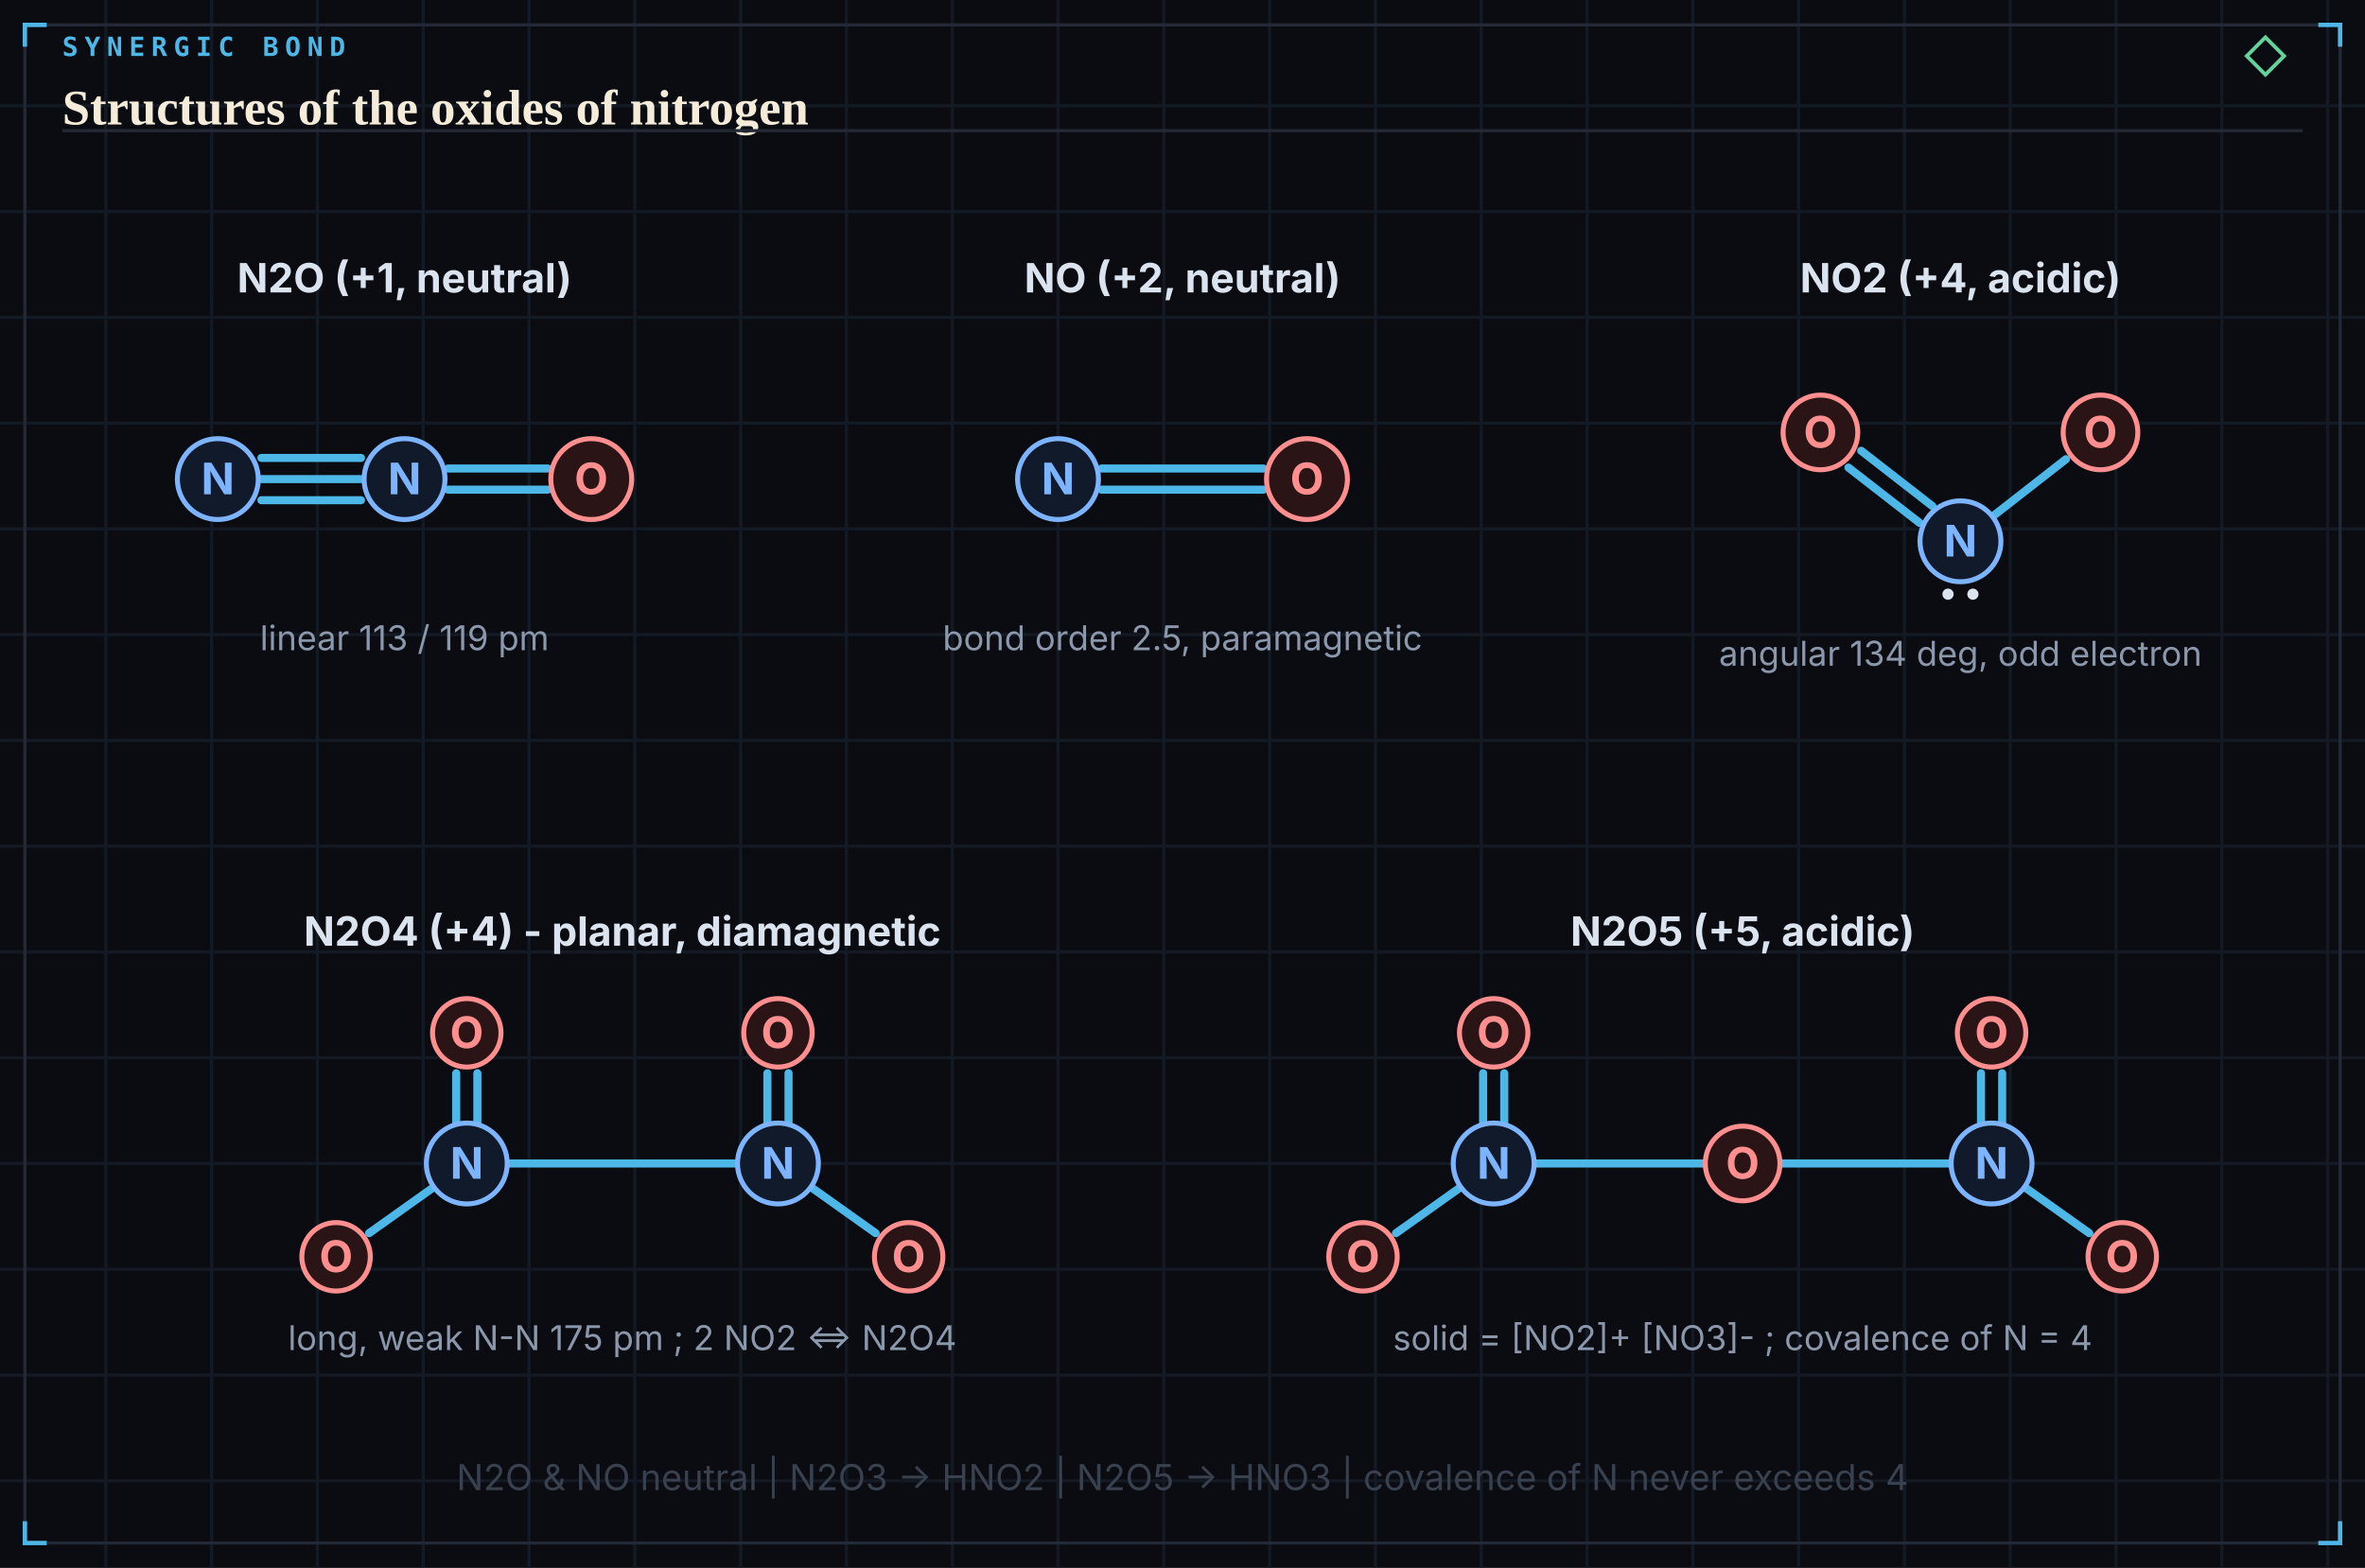
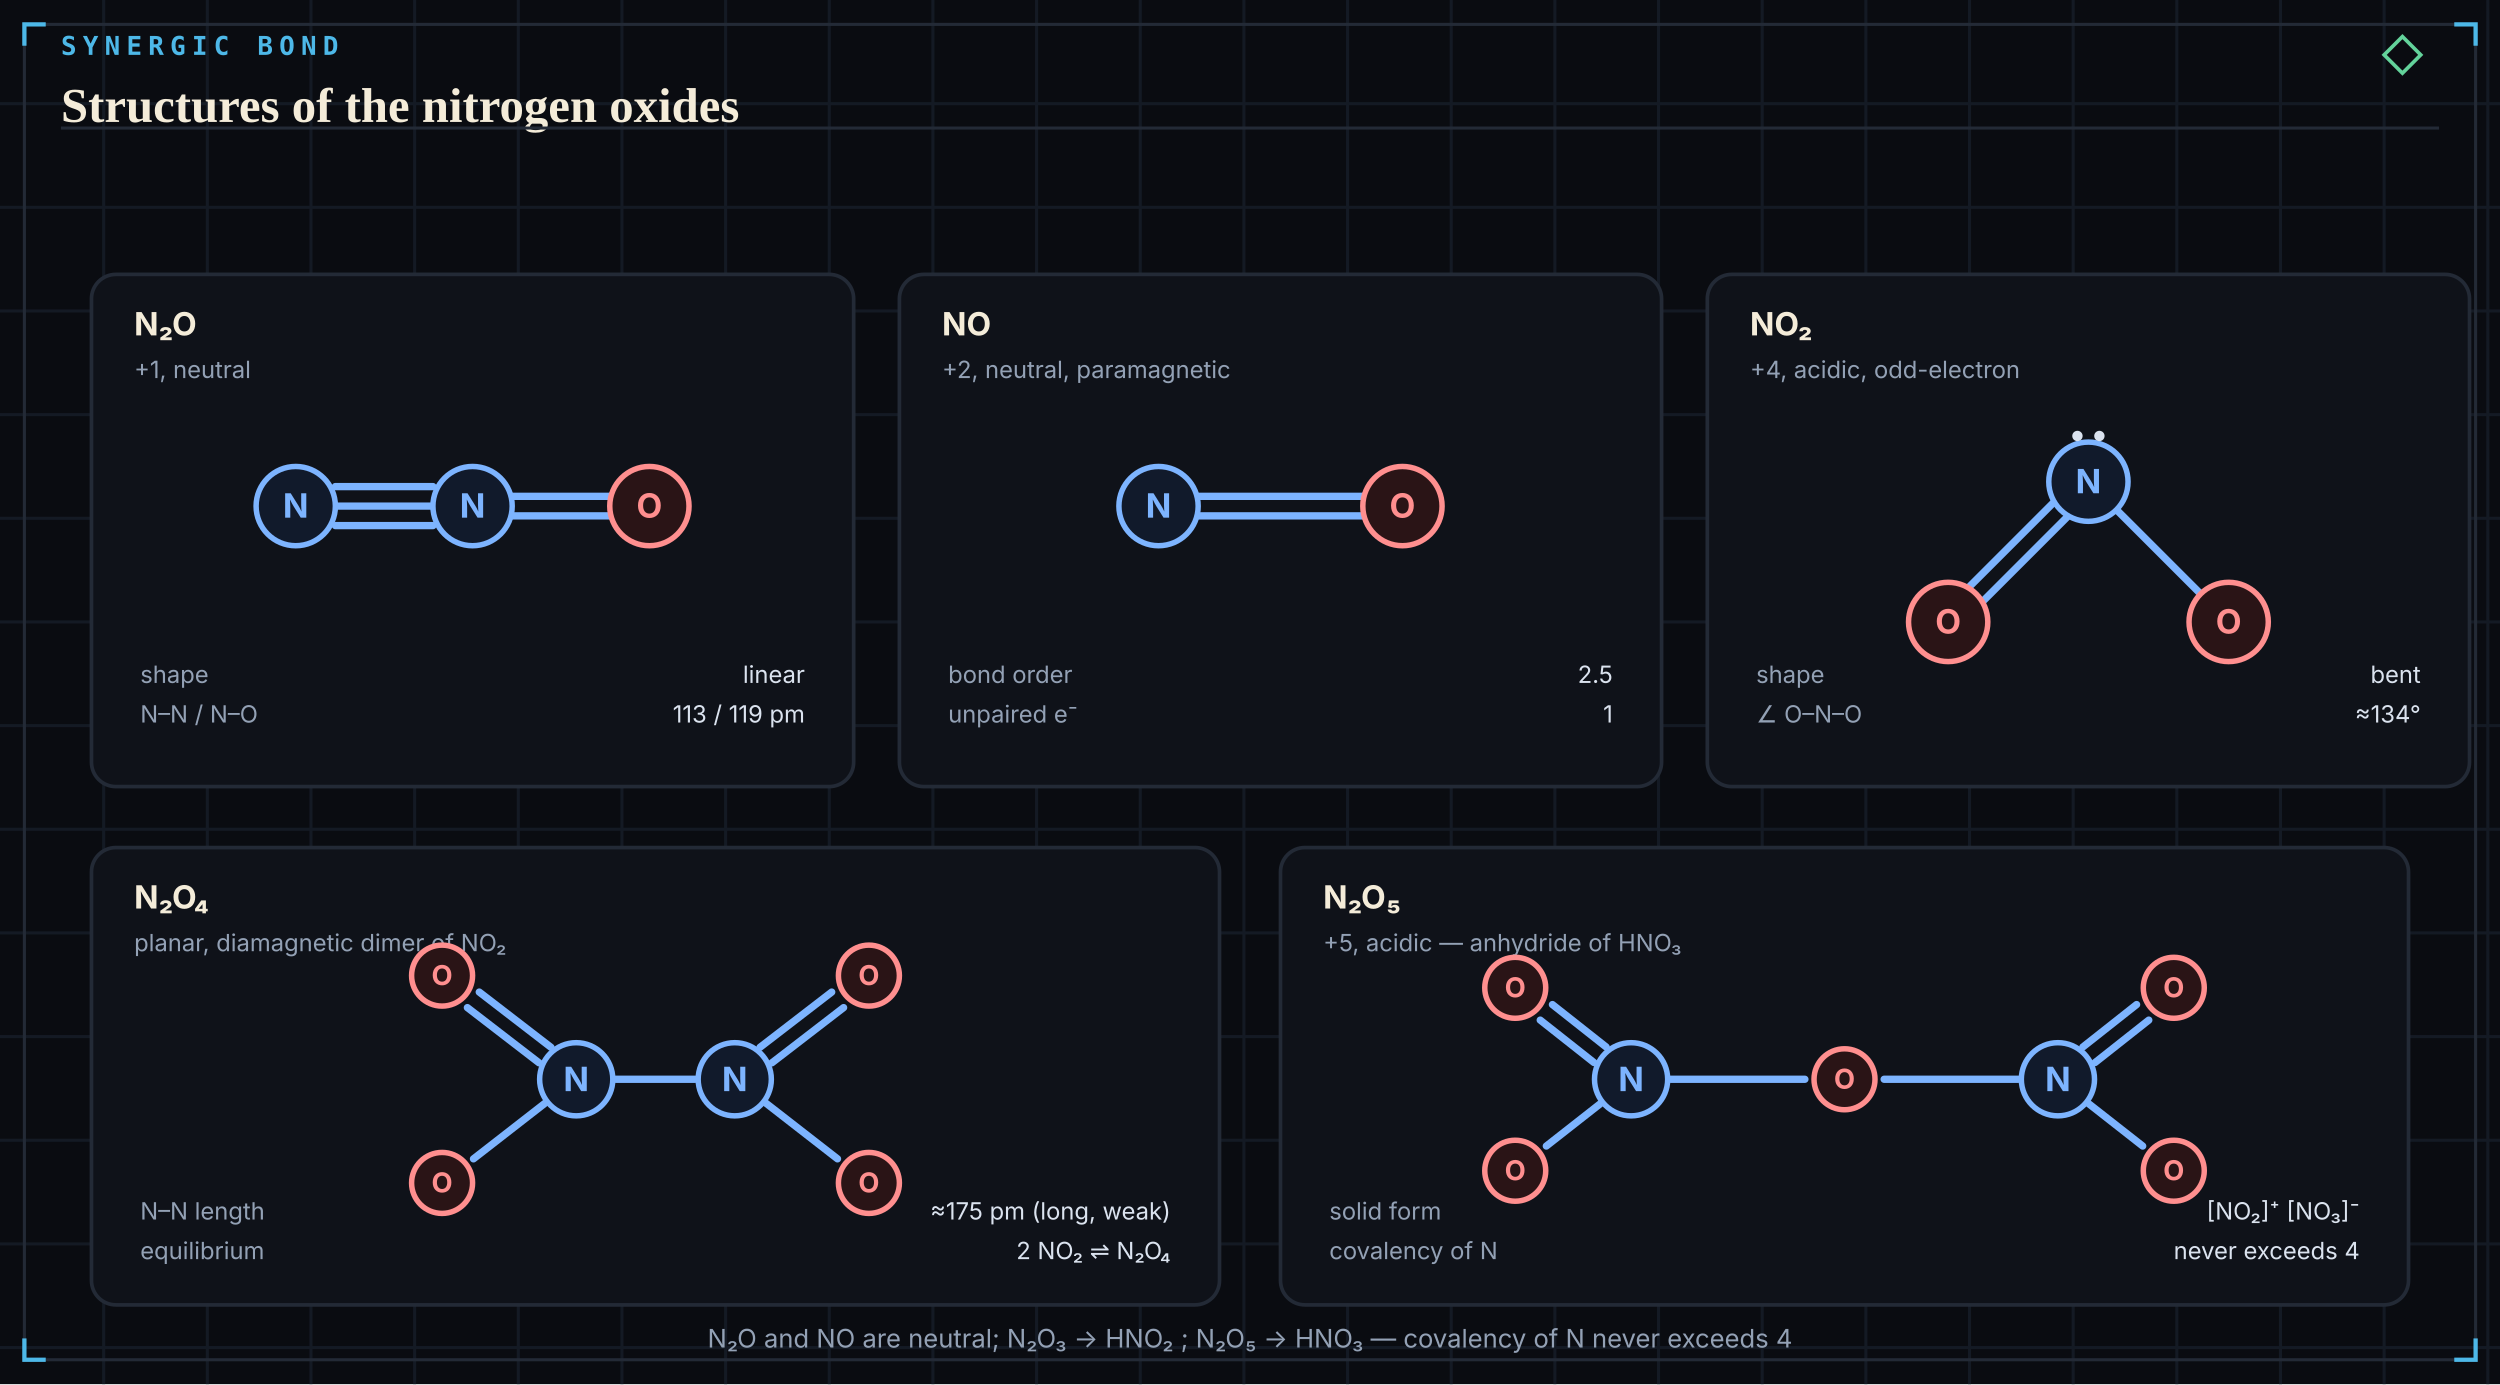
- <svg xmlns="http://www.w3.org/2000/svg" width="760" height="504" viewBox="0 0 760 504" font-family="'Inter','Helvetica Neue',Arial,'DejaVu Sans',sans-serif">
-   <rect width="760" height="504" fill="#0a0c11" />
+ <svg xmlns="http://www.w3.org/2000/svg" width="820" height="454" viewBox="0 0 820 454" font-family="'Inter','Helvetica Neue',Arial,'DejaVu Sans',sans-serif">
+   <rect width="820" height="454" fill="#0a0c11" />
  <g stroke="#141a24" stroke-width="1">
-     <line x1="34" y1="0" x2="34" y2="504" />
-     <line x1="68" y1="0" x2="68" y2="504" />
-     <line x1="102" y1="0" x2="102" y2="504" />
-     <line x1="136" y1="0" x2="136" y2="504" />
-     <line x1="170" y1="0" x2="170" y2="504" />
-     <line x1="204" y1="0" x2="204" y2="504" />
-     <line x1="238" y1="0" x2="238" y2="504" />
-     <line x1="272" y1="0" x2="272" y2="504" />
-     <line x1="306" y1="0" x2="306" y2="504" />
-     <line x1="340" y1="0" x2="340" y2="504" />
-     <line x1="374" y1="0" x2="374" y2="504" />
-     <line x1="408" y1="0" x2="408" y2="504" />
-     <line x1="442" y1="0" x2="442" y2="504" />
-     <line x1="476" y1="0" x2="476" y2="504" />
-     <line x1="510" y1="0" x2="510" y2="504" />
-     <line x1="544" y1="0" x2="544" y2="504" />
-     <line x1="578" y1="0" x2="578" y2="504" />
-     <line x1="612" y1="0" x2="612" y2="504" />
-     <line x1="646" y1="0" x2="646" y2="504" />
-     <line x1="680" y1="0" x2="680" y2="504" />
-     <line x1="714" y1="0" x2="714" y2="504" />
-     <line x1="748" y1="0" x2="748" y2="504" />
-     <line x1="0" y1="34" x2="760" y2="34" />
-     <line x1="0" y1="68" x2="760" y2="68" />
-     <line x1="0" y1="102" x2="760" y2="102" />
-     <line x1="0" y1="136" x2="760" y2="136" />
-     <line x1="0" y1="170" x2="760" y2="170" />
-     <line x1="0" y1="204" x2="760" y2="204" />
-     <line x1="0" y1="238" x2="760" y2="238" />
-     <line x1="0" y1="272" x2="760" y2="272" />
-     <line x1="0" y1="306" x2="760" y2="306" />
-     <line x1="0" y1="340" x2="760" y2="340" />
-     <line x1="0" y1="374" x2="760" y2="374" />
-     <line x1="0" y1="408" x2="760" y2="408" />
-     <line x1="0" y1="442" x2="760" y2="442" />
-     <line x1="0" y1="476" x2="760" y2="476" />
+     <line x1="34" y1="0" x2="34" y2="454" />
+     <line x1="68" y1="0" x2="68" y2="454" />
+     <line x1="102" y1="0" x2="102" y2="454" />
+     <line x1="136" y1="0" x2="136" y2="454" />
+     <line x1="170" y1="0" x2="170" y2="454" />
+     <line x1="204" y1="0" x2="204" y2="454" />
+     <line x1="238" y1="0" x2="238" y2="454" />
+     <line x1="272" y1="0" x2="272" y2="454" />
+     <line x1="306" y1="0" x2="306" y2="454" />
+     <line x1="340" y1="0" x2="340" y2="454" />
+     <line x1="374" y1="0" x2="374" y2="454" />
+     <line x1="408" y1="0" x2="408" y2="454" />
+     <line x1="442" y1="0" x2="442" y2="454" />
+     <line x1="476" y1="0" x2="476" y2="454" />
+     <line x1="510" y1="0" x2="510" y2="454" />
+     <line x1="544" y1="0" x2="544" y2="454" />
+     <line x1="578" y1="0" x2="578" y2="454" />
+     <line x1="612" y1="0" x2="612" y2="454" />
+     <line x1="646" y1="0" x2="646" y2="454" />
+     <line x1="680" y1="0" x2="680" y2="454" />
+     <line x1="714" y1="0" x2="714" y2="454" />
+     <line x1="748" y1="0" x2="748" y2="454" />
+     <line x1="782" y1="0" x2="782" y2="454" />
+     <line x1="816" y1="0" x2="816" y2="454" />
+     <line x1="0" y1="34" x2="820" y2="34" />
+     <line x1="0" y1="68" x2="820" y2="68" />
+     <line x1="0" y1="102" x2="820" y2="102" />
+     <line x1="0" y1="136" x2="820" y2="136" />
+     <line x1="0" y1="170" x2="820" y2="170" />
+     <line x1="0" y1="204" x2="820" y2="204" />
+     <line x1="0" y1="238" x2="820" y2="238" />
+     <line x1="0" y1="272" x2="820" y2="272" />
+     <line x1="0" y1="306" x2="820" y2="306" />
+     <line x1="0" y1="340" x2="820" y2="340" />
+     <line x1="0" y1="374" x2="820" y2="374" />
+     <line x1="0" y1="408" x2="820" y2="408" />
+     <line x1="0" y1="442" x2="820" y2="442" />
  </g>
-   <rect x="8" y="8" width="744" height="488" fill="none" stroke="#232a36" stroke-width="1" />
+   <rect x="8" y="8" width="804" height="438" fill="none" stroke="#232a36" stroke-width="1" />
  <path d="M 8 15 L 8 8 L 15 8" stroke="#4db8e8" stroke-width="1.4" fill="none" />
-   <path d="M 752 15 L 752 8 L 745 8" stroke="#4db8e8" stroke-width="1.4" fill="none" />
-   <path d="M 8 489 L 8 496 L 15 496" stroke="#4db8e8" stroke-width="1.4" fill="none" />
-   <path d="M 752 489 L 752 496 L 745 496" stroke="#4db8e8" stroke-width="1.4" fill="none" />
+   <path d="M 812 15 L 812 8 L 805 8" stroke="#4db8e8" stroke-width="1.4" fill="none" />
+   <path d="M 8 439 L 8 446 L 15 446" stroke="#4db8e8" stroke-width="1.4" fill="none" />
+   <path d="M 812 439 L 812 446 L 805 446" stroke="#4db8e8" stroke-width="1.4" fill="none" />
  <text x="20" y="18" font-size="8.5" font-weight="bold" fill="#4db8e8" text-anchor="start" font-family="'SF Mono','DejaVu Sans Mono',ui-monospace,Menlo,monospace" letter-spacing="0.24em">SYNERGIC BOND</text>
-   <path d="M 728 12 l 6 6 l -6 6 l -6 -6 z" fill="none" stroke="#63d39b" stroke-width="1.2" />
-   <text x="20" y="40" font-size="16" font-weight="bold" fill="#f4ecd9" text-anchor="start" font-family="'Georgia','Times New Roman',serif">Structures of the oxides of nitrogen</text>
-   <line x1="20" y1="42" x2="740" y2="42" stroke="#232a36" stroke-width="1" />
+   <path d="M 788 12 l 6 6 l -6 6 l -6 -6 z" fill="none" stroke="#63d39b" stroke-width="1.2" />
+   <text x="20" y="40" font-size="16" font-weight="bold" fill="#f4ecd9" text-anchor="start" font-family="'Georgia','Times New Roman',serif">Structures of the nitrogen oxides</text>
+   <line x1="20" y1="42" x2="800" y2="42" stroke="#232a36" stroke-width="1" />
  <g transform="translate(0,34)">
-     <text x="130.0" y="60.0" font-size="13" font-weight="bold" fill="#dbe3ef" text-anchor="middle">N2O  (+1, neutral)</text>
-     <line x1="84.0" y1="120.0" x2="116.0" y2="120.0" stroke="#4db8e8" stroke-width="2.6" stroke-linecap="round" />
-     <line x1="84.0" y1="113.2" x2="116.0" y2="113.2" stroke="#4db8e8" stroke-width="2.6" stroke-linecap="round" />
-     <line x1="84.0" y1="126.8" x2="116.0" y2="126.8" stroke="#4db8e8" stroke-width="2.6" stroke-linecap="round" />
-     <line x1="144.0" y1="116.6" x2="176.0" y2="116.6" stroke="#4db8e8" stroke-width="2.6" stroke-linecap="round" />
-     <line x1="144.0" y1="123.4" x2="176.0" y2="123.4" stroke="#4db8e8" stroke-width="2.6" stroke-linecap="round" />
-     <circle cx="70.0" cy="120.0" r="13" fill="#111a2b" stroke="#7db4ff" stroke-width="1.6" />
-     <text x="70.0" y="124.9" font-size="14" font-weight="bold" fill="#7db4ff" text-anchor="middle">N</text>
-     <circle cx="130.0" cy="120.0" r="13" fill="#111a2b" stroke="#7db4ff" stroke-width="1.6" />
-     <text x="130.0" y="124.9" font-size="14" font-weight="bold" fill="#7db4ff" text-anchor="middle">N</text>
-     <circle cx="190.0" cy="120.0" r="13" fill="#2a1416" stroke="#ff8f8f" stroke-width="1.6" />
-     <text x="190.0" y="124.9" font-size="14" font-weight="bold" fill="#ff8f8f" text-anchor="middle">O</text>
-     <text x="130.0" y="175.0" font-size="11" font-weight="normal" fill="#8b98ac" text-anchor="middle">linear  113 / 119 pm</text>
-     <text x="380.0" y="60.0" font-size="13" font-weight="bold" fill="#dbe3ef" text-anchor="middle">NO  (+2, neutral)</text>
-     <line x1="354.0" y1="116.6" x2="406.0" y2="116.6" stroke="#4db8e8" stroke-width="2.6" stroke-linecap="round" />
-     <line x1="354.0" y1="123.4" x2="406.0" y2="123.4" stroke="#4db8e8" stroke-width="2.6" stroke-linecap="round" />
-     <circle cx="340.0" cy="120.0" r="13" fill="#111a2b" stroke="#7db4ff" stroke-width="1.6" />
-     <text x="340.0" y="124.9" font-size="14" font-weight="bold" fill="#7db4ff" text-anchor="middle">N</text>
-     <circle cx="420.0" cy="120.0" r="13" fill="#2a1416" stroke="#ff8f8f" stroke-width="1.6" />
-     <text x="420.0" y="124.9" font-size="14" font-weight="bold" fill="#ff8f8f" text-anchor="middle">O</text>
-     <text x="380.0" y="175.0" font-size="11" font-weight="normal" fill="#8b98ac" text-anchor="middle">bond order 2.5, paramagnetic</text>
-     <text x="630.0" y="60.0" font-size="13" font-weight="bold" fill="#dbe3ef" text-anchor="middle">NO2  (+4, acidic)</text>
-     <line x1="616.9" y1="134.1" x2="594.0" y2="116.3" stroke="#4db8e8" stroke-width="2.6" stroke-linecap="round" />
-     <line x1="621.0" y1="128.7" x2="598.1" y2="110.9" stroke="#4db8e8" stroke-width="2.6" stroke-linecap="round" />
-     <line x1="641.1" y1="131.4" x2="663.9" y2="113.6" stroke="#4db8e8" stroke-width="2.6" stroke-linecap="round" />
-     <circle cx="630.0" cy="140.0" r="13" fill="#111a2b" stroke="#7db4ff" stroke-width="1.6" />
-     <text x="630.0" y="144.9" font-size="14" font-weight="bold" fill="#7db4ff" text-anchor="middle">N</text>
-     <circle cx="585.0" cy="105.0" r="12" fill="#2a1416" stroke="#ff8f8f" stroke-width="1.6" />
-     <text x="585.0" y="109.9" font-size="14" font-weight="bold" fill="#ff8f8f" text-anchor="middle">O</text>
-     <circle cx="675.0" cy="105.0" r="12" fill="#2a1416" stroke="#ff8f8f" stroke-width="1.6" />
-     <text x="675.0" y="109.9" font-size="14" font-weight="bold" fill="#ff8f8f" text-anchor="middle">O</text>
-     <circle cx="634.0" cy="157.0" r="1.8" fill="#dbe3ef" />
-     <circle cx="626.0" cy="157.0" r="1.8" fill="#dbe3ef" />
-     <text x="630.0" y="180.0" font-size="11" font-weight="normal" fill="#8b98ac" text-anchor="middle">angular 134 deg, odd electron</text>
-     <text x="200.0" y="270.0" font-size="13" font-weight="bold" fill="#dbe3ef" text-anchor="middle">N2O4  (+4)  -  planar, diamagnetic</text>
-     <line x1="164.0" y1="340.0" x2="236.0" y2="340.0" stroke="#4db8e8" stroke-width="2.6" stroke-linecap="round" />
-     <line x1="146.6" y1="327.0" x2="146.6" y2="311.0" stroke="#4db8e8" stroke-width="2.6" stroke-linecap="round" />
-     <line x1="153.4" y1="327.0" x2="153.4" y2="311.0" stroke="#4db8e8" stroke-width="2.6" stroke-linecap="round" />
-     <line x1="139.4" y1="347.6" x2="118.6" y2="362.4" stroke="#4db8e8" stroke-width="2.6" stroke-linecap="round" />
-     <circle cx="150.0" cy="298.0" r="11" fill="#2a1416" stroke="#ff8f8f" stroke-width="1.6" />
-     <text x="150.0" y="302.9" font-size="14" font-weight="bold" fill="#ff8f8f" text-anchor="middle">O</text>
-     <circle cx="108.0" cy="370.0" r="11" fill="#2a1416" stroke="#ff8f8f" stroke-width="1.6" />
-     <text x="108.0" y="374.9" font-size="14" font-weight="bold" fill="#ff8f8f" text-anchor="middle">O</text>
-     <line x1="246.6" y1="327.0" x2="246.6" y2="311.0" stroke="#4db8e8" stroke-width="2.6" stroke-linecap="round" />
-     <line x1="253.4" y1="327.0" x2="253.4" y2="311.0" stroke="#4db8e8" stroke-width="2.6" stroke-linecap="round" />
-     <line x1="260.6" y1="347.6" x2="281.4" y2="362.4" stroke="#4db8e8" stroke-width="2.6" stroke-linecap="round" />
-     <circle cx="250.0" cy="298.0" r="11" fill="#2a1416" stroke="#ff8f8f" stroke-width="1.6" />
-     <text x="250.0" y="302.9" font-size="14" font-weight="bold" fill="#ff8f8f" text-anchor="middle">O</text>
-     <circle cx="292.0" cy="370.0" r="11" fill="#2a1416" stroke="#ff8f8f" stroke-width="1.6" />
-     <text x="292.0" y="374.9" font-size="14" font-weight="bold" fill="#ff8f8f" text-anchor="middle">O</text>
-     <circle cx="150.0" cy="340.0" r="13" fill="#111a2b" stroke="#7db4ff" stroke-width="1.6" />
-     <text x="150.0" y="344.9" font-size="14" font-weight="bold" fill="#7db4ff" text-anchor="middle">N</text>
-     <circle cx="250.0" cy="340.0" r="13" fill="#111a2b" stroke="#7db4ff" stroke-width="1.6" />
-     <text x="250.0" y="344.9" font-size="14" font-weight="bold" fill="#7db4ff" text-anchor="middle">N</text>
-     <text x="200.0" y="400.0" font-size="11" font-weight="normal" fill="#8b98ac" text-anchor="middle">long, weak N-N 175 pm ;  2 NO2 &lt;=&gt; N2O4</text>
-     <text x="560.0" y="270.0" font-size="13" font-weight="bold" fill="#dbe3ef" text-anchor="middle">N2O5  (+5, acidic)</text>
-     <line x1="493.0" y1="340.0" x2="547.0" y2="340.0" stroke="#4db8e8" stroke-width="2.6" stroke-linecap="round" />
-     <line x1="573.0" y1="340.0" x2="627.0" y2="340.0" stroke="#4db8e8" stroke-width="2.6" stroke-linecap="round" />
-     <line x1="476.6" y1="327.0" x2="476.6" y2="311.0" stroke="#4db8e8" stroke-width="2.6" stroke-linecap="round" />
-     <line x1="483.4" y1="327.0" x2="483.4" y2="311.0" stroke="#4db8e8" stroke-width="2.6" stroke-linecap="round" />
-     <line x1="469.4" y1="347.6" x2="448.6" y2="362.4" stroke="#4db8e8" stroke-width="2.6" stroke-linecap="round" />
-     <circle cx="480.0" cy="298.0" r="11" fill="#2a1416" stroke="#ff8f8f" stroke-width="1.6" />
-     <text x="480.0" y="302.9" font-size="14" font-weight="bold" fill="#ff8f8f" text-anchor="middle">O</text>
-     <circle cx="438.0" cy="370.0" r="11" fill="#2a1416" stroke="#ff8f8f" stroke-width="1.6" />
-     <text x="438.0" y="374.9" font-size="14" font-weight="bold" fill="#ff8f8f" text-anchor="middle">O</text>
-     <line x1="636.6" y1="327.0" x2="636.6" y2="311.0" stroke="#4db8e8" stroke-width="2.6" stroke-linecap="round" />
-     <line x1="643.4" y1="327.0" x2="643.4" y2="311.0" stroke="#4db8e8" stroke-width="2.6" stroke-linecap="round" />
-     <line x1="650.6" y1="347.6" x2="671.4" y2="362.4" stroke="#4db8e8" stroke-width="2.6" stroke-linecap="round" />
-     <circle cx="640.0" cy="298.0" r="11" fill="#2a1416" stroke="#ff8f8f" stroke-width="1.6" />
-     <text x="640.0" y="302.9" font-size="14" font-weight="bold" fill="#ff8f8f" text-anchor="middle">O</text>
-     <circle cx="682.0" cy="370.0" r="11" fill="#2a1416" stroke="#ff8f8f" stroke-width="1.6" />
-     <text x="682.0" y="374.9" font-size="14" font-weight="bold" fill="#ff8f8f" text-anchor="middle">O</text>
-     <circle cx="480.0" cy="340.0" r="13" fill="#111a2b" stroke="#7db4ff" stroke-width="1.6" />
-     <text x="480.0" y="344.9" font-size="14" font-weight="bold" fill="#7db4ff" text-anchor="middle">N</text>
-     <circle cx="640.0" cy="340.0" r="13" fill="#111a2b" stroke="#7db4ff" stroke-width="1.6" />
-     <text x="640.0" y="344.9" font-size="14" font-weight="bold" fill="#7db4ff" text-anchor="middle">N</text>
-     <circle cx="560.0" cy="340.0" r="12" fill="#2a1416" stroke="#ff8f8f" stroke-width="1.6" />
-     <text x="560.0" y="344.9" font-size="14" font-weight="bold" fill="#ff8f8f" text-anchor="middle">O</text>
-     <text x="560.0" y="400.0" font-size="11" font-weight="normal" fill="#8b98ac" text-anchor="middle">solid = [NO2]+ [NO3]-  ;  covalence of N = 4</text>
-     <text x="380.0" y="445.0" font-size="11.5" font-weight="normal" fill="#39414f" text-anchor="middle">N2O &amp; NO neutral  |  N2O3 -&gt; HNO2  |  N2O5 -&gt; HNO3  |  covalence of N never exceeds 4</text>
+     <rect x="30" y="56" width="250" height="168" rx="8" fill="#0f1219" stroke="#232a36" stroke-width="1.2" />
+     <text x="44" y="76" font-size="10.5" font-weight="bold" fill="#f4ecd9">N₂O</text>
+     <text x="44" y="90" font-size="7.8" fill="#93a1b5">+1, neutral</text>
+     <line x1="110.0" y1="125.6" x2="142.0" y2="125.6" stroke="#7db4ff" stroke-width="2.4" stroke-linecap="round" />
+     <line x1="110.0" y1="132.0" x2="142.0" y2="132.0" stroke="#7db4ff" stroke-width="2.4" stroke-linecap="round" />
+     <line x1="110.0" y1="138.4" x2="142.0" y2="138.4" stroke="#7db4ff" stroke-width="2.4" stroke-linecap="round" />
+     <line x1="168.0" y1="128.8" x2="200.0" y2="128.8" stroke="#7db4ff" stroke-width="2.4" stroke-linecap="round" />
+     <line x1="168.0" y1="135.2" x2="200.0" y2="135.2" stroke="#7db4ff" stroke-width="2.4" stroke-linecap="round" />
+     <circle cx="97.0" cy="132.0" r="13" fill="#111a2b" stroke="#7db4ff" stroke-width="1.8" />
+     <text x="97.0" y="135.8" font-size="11" font-weight="bold" fill="#7db4ff" text-anchor="middle">N</text>
+     <circle cx="155.0" cy="132.0" r="13" fill="#111a2b" stroke="#7db4ff" stroke-width="1.8" />
+     <text x="155.0" y="135.8" font-size="11" font-weight="bold" fill="#7db4ff" text-anchor="middle">N</text>
+     <circle cx="213.0" cy="132.0" r="13" fill="#2a1416" stroke="#ff8f8f" stroke-width="1.8" />
+     <text x="213.0" y="135.8" font-size="11" font-weight="bold" fill="#ff8f8f" text-anchor="middle">O</text>
+     <text x="46" y="190" font-size="7.8" fill="#93a1b5">shape</text>
+     <text x="264" y="190" font-size="7.8" fill="#dbe3ef" text-anchor="end">linear</text>
+     <text x="46" y="203" font-size="7.8" fill="#93a1b5">N–N / N–O</text>
+     <text x="264" y="203" font-size="7.8" fill="#dbe3ef" text-anchor="end">113 / 119 pm</text>
+     <rect x="295" y="56" width="250" height="168" rx="8" fill="#0f1219" stroke="#232a36" stroke-width="1.2" />
+     <text x="309" y="76" font-size="10.5" font-weight="bold" fill="#f4ecd9">NO</text>
+     <text x="309" y="90" font-size="7.8" fill="#93a1b5">+2, neutral, paramagnetic</text>
+     <line x1="393.0" y1="128.8" x2="447.0" y2="128.8" stroke="#7db4ff" stroke-width="2.4" stroke-linecap="round" />
+     <line x1="393.0" y1="135.2" x2="447.0" y2="135.2" stroke="#7db4ff" stroke-width="2.4" stroke-linecap="round" />
+     <circle cx="380.0" cy="132.0" r="13" fill="#111a2b" stroke="#7db4ff" stroke-width="1.8" />
+     <text x="380.0" y="135.8" font-size="11" font-weight="bold" fill="#7db4ff" text-anchor="middle">N</text>
+     <circle cx="460.0" cy="132.0" r="13" fill="#2a1416" stroke="#ff8f8f" stroke-width="1.8" />
+     <text x="460.0" y="135.8" font-size="11" font-weight="bold" fill="#ff8f8f" text-anchor="middle">O</text>
+     <text x="311" y="190" font-size="7.8" fill="#93a1b5">bond order</text>
+     <text x="529" y="190" font-size="7.8" fill="#dbe3ef" text-anchor="end">2.5</text>
+     <text x="311" y="203" font-size="7.8" fill="#93a1b5">unpaired e⁻</text>
+     <text x="529" y="203" font-size="7.8" fill="#dbe3ef" text-anchor="end">1</text>
+     <rect x="560" y="56" width="250" height="168" rx="8" fill="#0f1219" stroke="#232a36" stroke-width="1.2" />
+     <text x="574" y="76" font-size="10.5" font-weight="bold" fill="#f4ecd9">NO₂</text>
+     <text x="574" y="90" font-size="7.8" fill="#93a1b5">+4, acidic, odd-electron</text>
+     <line x1="678.1" y1="135.5" x2="650.5" y2="163.1" stroke="#7db4ff" stroke-width="2.4" stroke-linecap="round" />
+     <line x1="673.5" y1="130.9" x2="645.9" y2="158.5" stroke="#7db4ff" stroke-width="2.4" stroke-linecap="round" />
+     <line x1="694.2" y1="133.2" x2="721.8" y2="160.8" stroke="#7db4ff" stroke-width="2.4" stroke-linecap="round" />
+     <circle cx="639.0" cy="170.0" r="13" fill="#2a1416" stroke="#ff8f8f" stroke-width="1.8" />
+     <text x="639.0" y="173.8" font-size="11" font-weight="bold" fill="#ff8f8f" text-anchor="middle">O</text>
+     <circle cx="731.0" cy="170.0" r="13" fill="#2a1416" stroke="#ff8f8f" stroke-width="1.8" />
+     <text x="731.0" y="173.8" font-size="11" font-weight="bold" fill="#ff8f8f" text-anchor="middle">O</text>
+     <circle cx="685.0" cy="124.0" r="13" fill="#111a2b" stroke="#7db4ff" stroke-width="1.8" />
+     <text x="685.0" y="127.8" font-size="11" font-weight="bold" fill="#7db4ff" text-anchor="middle">N</text>
+     <circle cx="681.4" cy="109.0" r="1.7" fill="#dbe3ef" />
+     <circle cx="688.6" cy="109.0" r="1.7" fill="#dbe3ef" />
+     <text x="576" y="190" font-size="7.8" fill="#93a1b5">shape</text>
+     <text x="794" y="190" font-size="7.8" fill="#dbe3ef" text-anchor="end">bent</text>
+     <text x="576" y="203" font-size="7.8" fill="#93a1b5">∠ O–N–O</text>
+     <text x="794" y="203" font-size="7.8" fill="#dbe3ef" text-anchor="end">≈134°</text>
+     <rect x="30" y="244" width="370" height="150" rx="8" fill="#0f1219" stroke="#232a36" stroke-width="1.2" />
+     <text x="44" y="264" font-size="10.5" font-weight="bold" fill="#f4ecd9">N₂O₄</text>
+     <text x="44" y="278" font-size="7.8" fill="#93a1b5">planar, diamagnetic dimer of NO₂</text>
+     <line x1="202.0" y1="320.0" x2="228.0" y2="320.0" stroke="#7db4ff" stroke-width="2.4" stroke-linecap="round" />
+     <line x1="176.8" y1="314.6" x2="153.3" y2="296.5" stroke="#7db4ff" stroke-width="2.4" stroke-linecap="round" />
+     <line x1="180.7" y1="309.5" x2="157.2" y2="291.4" stroke="#7db4ff" stroke-width="2.4" stroke-linecap="round" />
+     <line x1="178.7" y1="327.9" x2="155.3" y2="346.1" stroke="#7db4ff" stroke-width="2.4" stroke-linecap="round" />
+     <circle cx="145.0" cy="286.0" r="10" fill="#2a1416" stroke="#ff8f8f" stroke-width="1.8" />
+     <text x="145.0" y="289.1" font-size="9" font-weight="bold" fill="#ff8f8f" text-anchor="middle">O</text>
+     <circle cx="145.0" cy="354.0" r="10" fill="#2a1416" stroke="#ff8f8f" stroke-width="1.8" />
+     <text x="145.0" y="357.1" font-size="9" font-weight="bold" fill="#ff8f8f" text-anchor="middle">O</text>
+     <line x1="249.3" y1="309.5" x2="272.8" y2="291.4" stroke="#7db4ff" stroke-width="2.4" stroke-linecap="round" />
+     <line x1="253.2" y1="314.6" x2="276.7" y2="296.5" stroke="#7db4ff" stroke-width="2.4" stroke-linecap="round" />
+     <line x1="251.3" y1="327.9" x2="274.7" y2="346.1" stroke="#7db4ff" stroke-width="2.4" stroke-linecap="round" />
+     <circle cx="285.0" cy="286.0" r="10" fill="#2a1416" stroke="#ff8f8f" stroke-width="1.8" />
+     <text x="285.0" y="289.1" font-size="9" font-weight="bold" fill="#ff8f8f" text-anchor="middle">O</text>
+     <circle cx="285.0" cy="354.0" r="10" fill="#2a1416" stroke="#ff8f8f" stroke-width="1.8" />
+     <text x="285.0" y="357.1" font-size="9" font-weight="bold" fill="#ff8f8f" text-anchor="middle">O</text>
+     <circle cx="189.0" cy="320.0" r="12" fill="#111a2b" stroke="#7db4ff" stroke-width="1.8" />
+     <text x="189.0" y="323.9" font-size="11" font-weight="bold" fill="#7db4ff" text-anchor="middle">N</text>
+     <circle cx="241.0" cy="320.0" r="12" fill="#111a2b" stroke="#7db4ff" stroke-width="1.8" />
+     <text x="241.0" y="323.9" font-size="11" font-weight="bold" fill="#7db4ff" text-anchor="middle">N</text>
+     <text x="46" y="366" font-size="7.8" fill="#93a1b5">N–N length</text>
+     <text x="384" y="366" font-size="7.8" fill="#dbe3ef" text-anchor="end">≈175 pm (long, weak)</text>
+     <text x="46" y="379" font-size="7.8" fill="#93a1b5">equilibrium</text>
+     <text x="384" y="379" font-size="7.8" fill="#dbe3ef" text-anchor="end">2 NO₂ ⇌ N₂O₄</text>
+     <rect x="420" y="244" width="370" height="150" rx="8" fill="#0f1219" stroke="#232a36" stroke-width="1.2" />
+     <text x="434" y="264" font-size="10.5" font-weight="bold" fill="#f4ecd9">N₂O₅</text>
+     <text x="434" y="278" font-size="7.8" fill="#93a1b5">+5, acidic — anhydride of HNO₃</text>
+     <line x1="548.0" y1="320.0" x2="592.0" y2="320.0" stroke="#7db4ff" stroke-width="2.4" stroke-linecap="round" />
+     <line x1="618.0" y1="320.0" x2="662.0" y2="320.0" stroke="#7db4ff" stroke-width="2.4" stroke-linecap="round" />
+     <circle cx="605.0" cy="320.0" r="10" fill="#2a1416" stroke="#ff8f8f" stroke-width="1.8" />
+     <text x="605.0" y="323.1" font-size="9" font-weight="bold" fill="#ff8f8f" text-anchor="middle">O</text>
+     <line x1="522.8" y1="314.5" x2="505.2" y2="300.6" stroke="#7db4ff" stroke-width="2.4" stroke-linecap="round" />
+     <line x1="526.8" y1="309.4" x2="509.2" y2="295.5" stroke="#7db4ff" stroke-width="2.4" stroke-linecap="round" />
+     <line x1="524.8" y1="328.1" x2="507.2" y2="341.9" stroke="#7db4ff" stroke-width="2.4" stroke-linecap="round" />
+     <circle cx="497.0" cy="290.0" r="10" fill="#2a1416" stroke="#ff8f8f" stroke-width="1.8" />
+     <text x="497.0" y="293.1" font-size="9" font-weight="bold" fill="#ff8f8f" text-anchor="middle">O</text>
+     <circle cx="497.0" cy="350.0" r="10" fill="#2a1416" stroke="#ff8f8f" stroke-width="1.8" />
+     <text x="497.0" y="353.1" font-size="9" font-weight="bold" fill="#ff8f8f" text-anchor="middle">O</text>
+     <line x1="683.2" y1="309.4" x2="700.8" y2="295.5" stroke="#7db4ff" stroke-width="2.4" stroke-linecap="round" />
+     <line x1="687.2" y1="314.5" x2="704.8" y2="300.6" stroke="#7db4ff" stroke-width="2.4" stroke-linecap="round" />
+     <line x1="685.2" y1="328.1" x2="702.8" y2="341.9" stroke="#7db4ff" stroke-width="2.4" stroke-linecap="round" />
+     <circle cx="713.0" cy="290.0" r="10" fill="#2a1416" stroke="#ff8f8f" stroke-width="1.8" />
+     <text x="713.0" y="293.1" font-size="9" font-weight="bold" fill="#ff8f8f" text-anchor="middle">O</text>
+     <circle cx="713.0" cy="350.0" r="10" fill="#2a1416" stroke="#ff8f8f" stroke-width="1.8" />
+     <text x="713.0" y="353.1" font-size="9" font-weight="bold" fill="#ff8f8f" text-anchor="middle">O</text>
+     <circle cx="535.0" cy="320.0" r="12" fill="#111a2b" stroke="#7db4ff" stroke-width="1.8" />
+     <text x="535.0" y="323.9" font-size="11" font-weight="bold" fill="#7db4ff" text-anchor="middle">N</text>
+     <circle cx="675.0" cy="320.0" r="12" fill="#111a2b" stroke="#7db4ff" stroke-width="1.8" />
+     <text x="675.0" y="323.9" font-size="11" font-weight="bold" fill="#7db4ff" text-anchor="middle">N</text>
+     <text x="436" y="366" font-size="7.8" fill="#93a1b5">solid form</text>
+     <text x="774" y="366" font-size="7.8" fill="#dbe3ef" text-anchor="end">[NO₂]⁺ [NO₃]⁻</text>
+     <text x="436" y="379" font-size="7.8" fill="#93a1b5">covalency of N</text>
+     <text x="774" y="379" font-size="7.8" fill="#dbe3ef" text-anchor="end">never exceeds 4</text>
+     <text x="410.0" y="408.0" font-size="8.4" font-weight="normal" fill="#93a1b5" text-anchor="middle">N₂O and NO are neutral; N₂O₃ → HNO₂ ; N₂O₅ → HNO₃ — covalency of N never exceeds 4</text>
  </g>
</svg>
